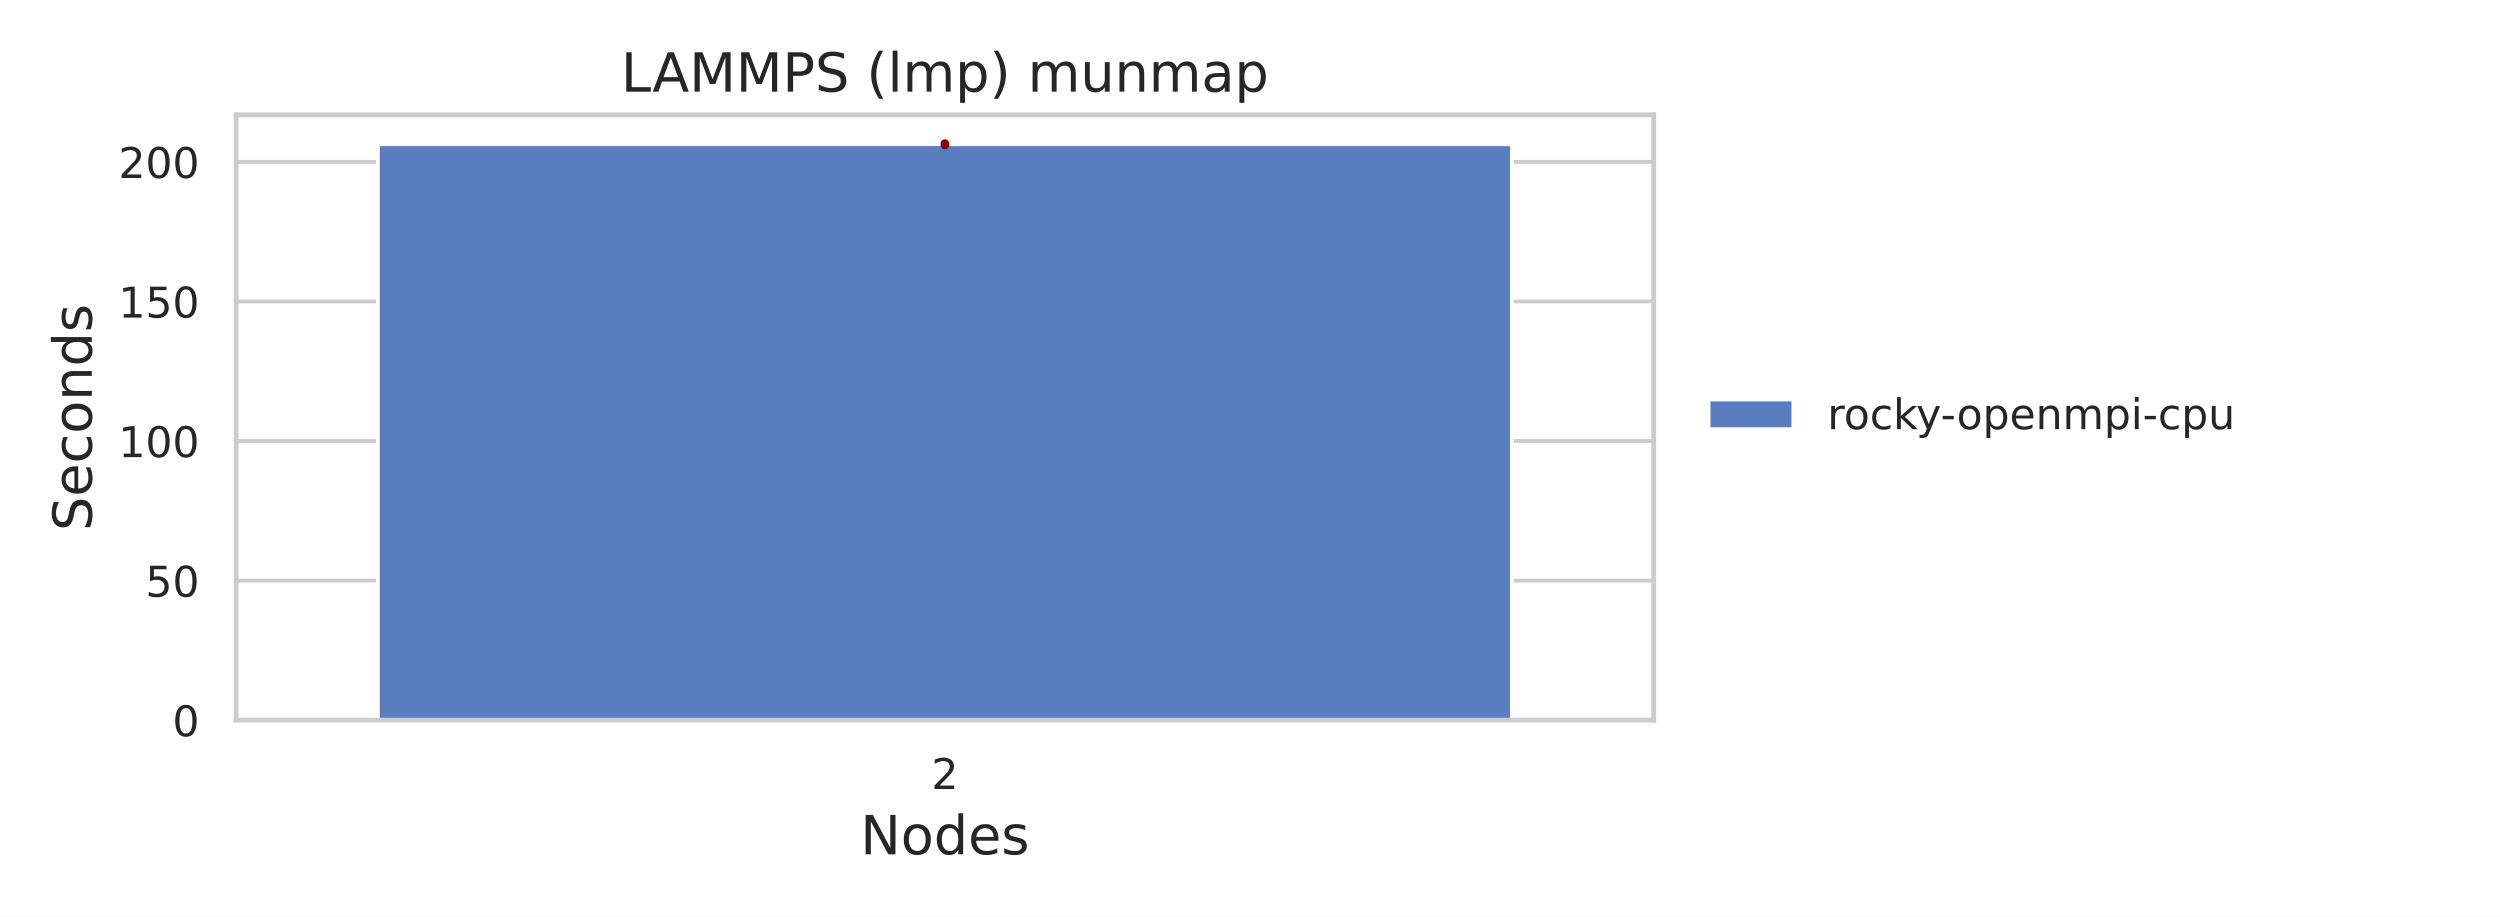
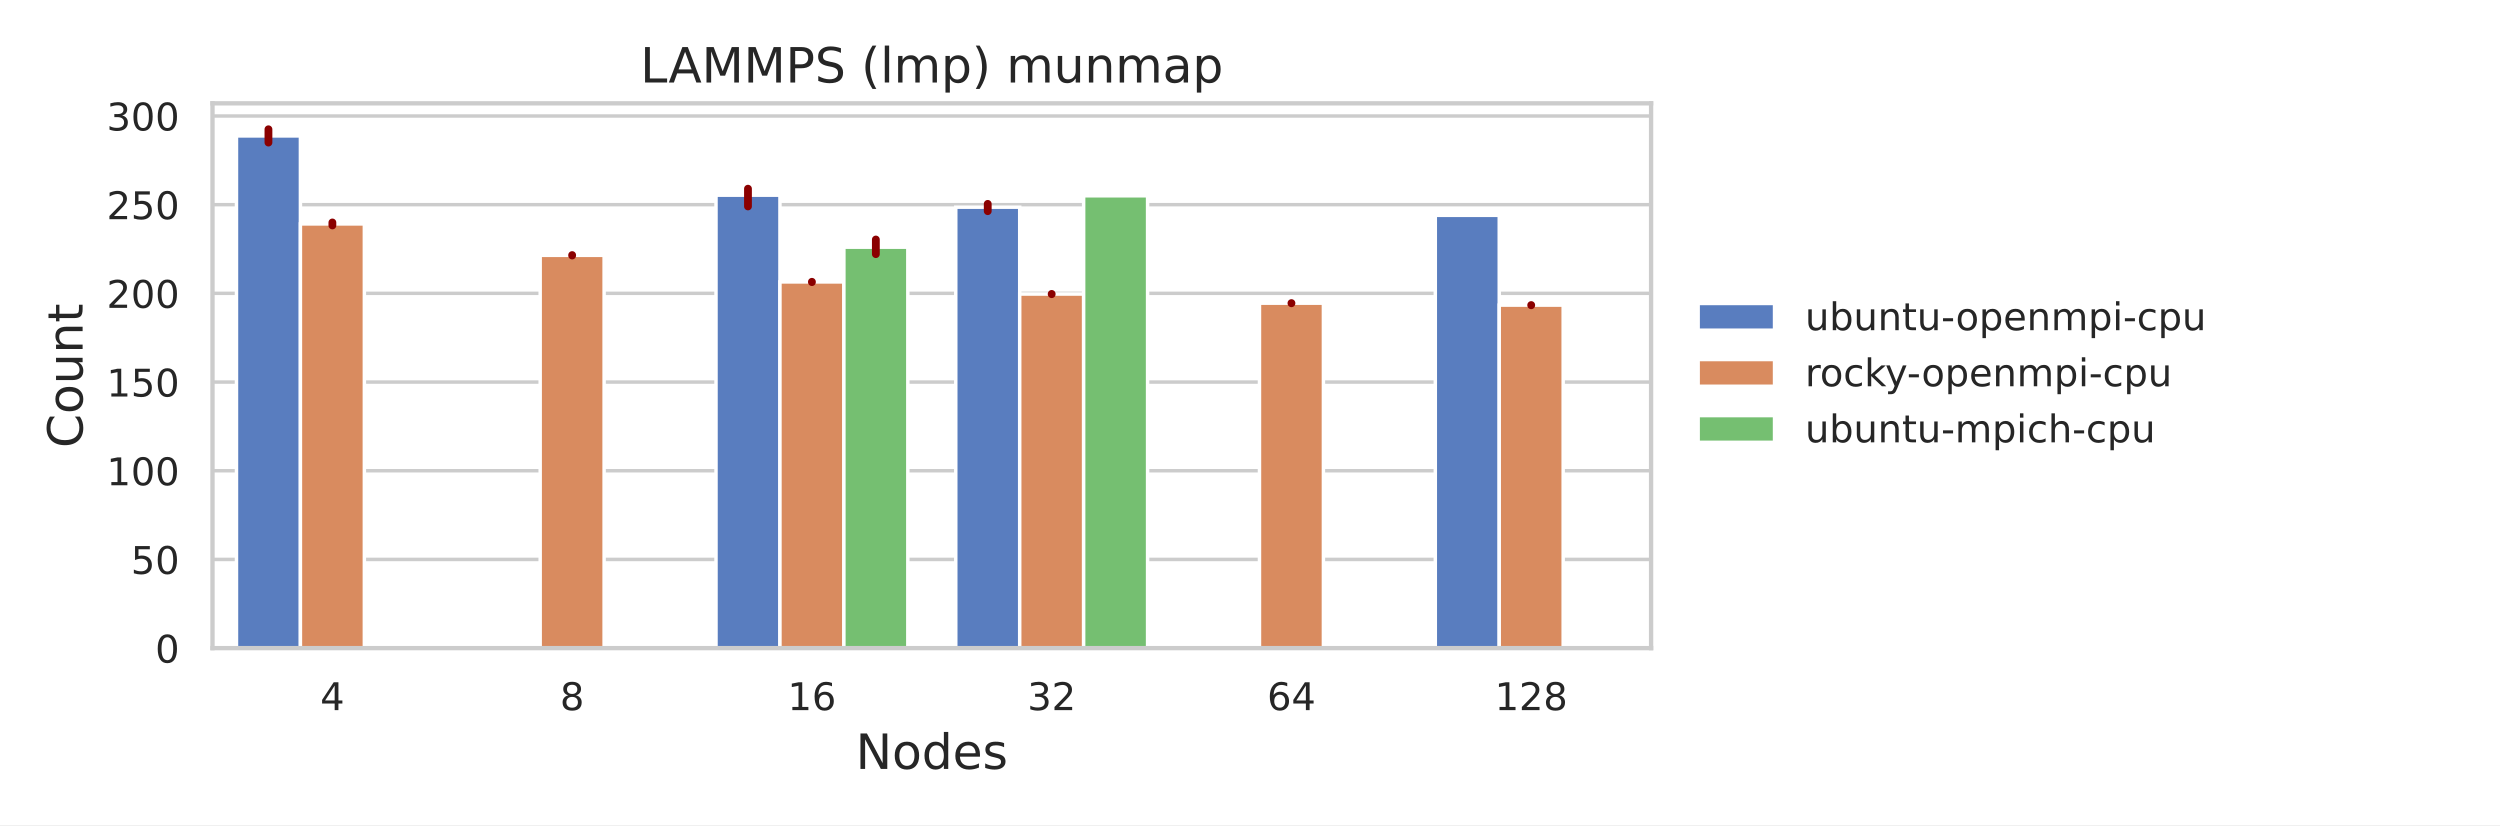
- <svg xmlns="http://www.w3.org/2000/svg" xmlns:xlink="http://www.w3.org/1999/xlink" width="648pt" height="237.6pt" viewBox="0 0 648 237.6" version="1.1">
+ <svg xmlns="http://www.w3.org/2000/svg" xmlns:xlink="http://www.w3.org/1999/xlink" width="720pt" height="237.6pt" viewBox="0 0 720 237.6" version="1.1">
  <defs>
    <style type="text/css">*{stroke-linejoin: round; stroke-linecap: butt}</style>
  </defs>
  <g id="figure_1">
    <g id="patch_1">
-       <path d="M 0 237.6  L 648 237.6  L 648 0  L 0 0  z " style="fill: #ffffff" />
+       <path d="M 0 237.6  L 720 237.6  L 720 0  L 0 0  z " style="fill: #ffffff" />
    </g>
    <g id="axes_1">
      <g id="patch_2">
-         <path d="M 61.2 186.66  L 428.641 186.66  L 428.641 29.76  L 61.2 29.76  z " style="fill: #ffffff" />
+         <path d="M 61.2 186.66  L 475.514 186.66  L 475.514 29.76  L 61.2 29.76  z " style="fill: #ffffff" />
      </g>
      <g id="matplotlib.axis_1">
        <g id="xtick_1">
          <g id="text_1">
-             <g style="fill: #262626" transform="translate(241.4212 204.5183) scale(0.11 -0.11)">
-               <defs>
+             <g style="fill: #262626" transform="translate(92.22679 204.5183) scale(0.11 -0.11)">
+               <defs>
+                 <path id="DejaVuSans-34" d="M 2419 4116  L 825 1625  L 2419 1625  L 2419 4116  z M 2253 4666  L 3047 4666  L 3047 1625  L 3713 1625  L 3713 1100  L 3047 1100  L 3047 0  L 2419 0  L 2419 1100  L 313 1100  L 313 1709  L 2253 4666  z " transform="scale(0.015625)" />
+               </defs>
+               <use xlink:href="#DejaVuSans-34" />
+             </g>
+           </g>
+         </g>
+         <g id="xtick_2">
+           <g id="text_2">
+             <g style="fill: #262626" transform="translate(161.2791 204.5183) scale(0.11 -0.11)">
+               <defs>
+                 <path id="DejaVuSans-38" d="M 2034 2216  Q 1584 2216 1326 1975  Q 1069 1734 1069 1313  Q 1069 891 1326 650  Q 1584 409 2034 409  Q 2484 409 2743 651  Q 3003 894 3003 1313  Q 3003 1734 2745 1975  Q 2488 2216 2034 2216  z M 1403 2484  Q 997 2584 770 2862  Q 544 3141 544 3541  Q 544 4100 942 4425  Q 1341 4750 2034 4750  Q 2731 4750 3128 4425  Q 3525 4100 3525 3541  Q 3525 3141 3298 2862  Q 3072 2584 2669 2484  Q 3125 2378 3379 2068  Q 3634 1759 3634 1313  Q 3634 634 3220 271  Q 2806 -91 2034 -91  Q 1263 -91 848 271  Q 434 634 434 1313  Q 434 1759 690 2068  Q 947 2378 1403 2484  z M 1172 3481  Q 1172 3119 1398 2916  Q 1625 2713 2034 2713  Q 2441 2713 2670 2916  Q 2900 3119 2900 3481  Q 2900 3844 2670 4047  Q 2441 4250 2034 4250  Q 1625 4250 1398 4047  Q 1172 3844 1172 3481  z " transform="scale(0.015625)" />
+               </defs>
+               <use xlink:href="#DejaVuSans-38" />
+             </g>
+           </g>
+         </g>
+         <g id="xtick_3">
+           <g id="text_3">
+             <g style="fill: #262626" transform="translate(226.8321 204.5183) scale(0.11 -0.11)">
+               <defs>
+                 <path id="DejaVuSans-31" d="M 794 531  L 1825 531  L 1825 4091  L 703 3866  L 703 4441  L 1819 4666  L 2450 4666  L 2450 531  L 3481 531  L 3481 0  L 794 0  L 794 531  z " transform="scale(0.015625)" />
+                 <path id="DejaVuSans-36" d="M 2113 2584  Q 1688 2584 1439 2293  Q 1191 2003 1191 1497  Q 1191 994 1439 701  Q 1688 409 2113 409  Q 2538 409 2786 701  Q 3034 994 3034 1497  Q 3034 2003 2786 2293  Q 2538 2584 2113 2584  z M 3366 4563  L 3366 3988  Q 3128 4100 2886 4159  Q 2644 4219 2406 4219  Q 1781 4219 1451 3797  Q 1122 3375 1075 2522  Q 1259 2794 1537 2939  Q 1816 3084 2150 3084  Q 2853 3084 3261 2657  Q 3669 2231 3669 1497  Q 3669 778 3244 343  Q 2819 -91 2113 -91  Q 1303 -91 875 529  Q 447 1150 447 2328  Q 447 3434 972 4092  Q 1497 4750 2381 4750  Q 2619 4750 2861 4703  Q 3103 4656 3366 4563  z " transform="scale(0.015625)" />
+               </defs>
+               <use xlink:href="#DejaVuSans-31" />
+               <use xlink:href="#DejaVuSans-36" x="63.623" />
+             </g>
+           </g>
+         </g>
+         <g id="xtick_4">
+           <g id="text_4">
+             <g style="fill: #262626" transform="translate(295.8844 204.5183) scale(0.11 -0.11)">
+               <defs>
+                 <path id="DejaVuSans-33" d="M 2597 2516  Q 3050 2419 3304 2112  Q 3559 1806 3559 1356  Q 3559 666 3084 287  Q 2609 -91 1734 -91  Q 1441 -91 1130 -33  Q 819 25 488 141  L 488 750  Q 750 597 1062 519  Q 1375 441 1716 441  Q 2309 441 2620 675  Q 2931 909 2931 1356  Q 2931 1769 2642 2001  Q 2353 2234 1838 2234  L 1294 2234  L 1294 2753  L 1863 2753  Q 2328 2753 2575 2939  Q 2822 3125 2822 3475  Q 2822 3834 2567 4026  Q 2313 4219 1838 4219  Q 1578 4219 1281 4162  Q 984 4106 628 3988  L 628 4550  Q 988 4650 1302 4700  Q 1616 4750 1894 4750  Q 2613 4750 3031 4423  Q 3450 4097 3450 3541  Q 3450 3153 3228 2886  Q 3006 2619 2597 2516  z " transform="scale(0.015625)" />
                <path id="DejaVuSans-32" d="M 1228 531  L 3431 531  L 3431 0  L 469 0  L 469 531  Q 828 903 1448 1529  Q 2069 2156 2228 2338  Q 2531 2678 2651 2914  Q 2772 3150 2772 3378  Q 2772 3750 2511 3984  Q 2250 4219 1831 4219  Q 1534 4219 1204 4116  Q 875 4013 500 3803  L 500 4441  Q 881 4594 1212 4672  Q 1544 4750 1819 4750  Q 2544 4750 2975 4387  Q 3406 4025 3406 3419  Q 3406 3131 3298 2873  Q 3191 2616 2906 2266  Q 2828 2175 2409 1742  Q 1991 1309 1228 531  z " transform="scale(0.015625)" />
              </defs>
-               <use xlink:href="#DejaVuSans-32" />
-             </g>
-           </g>
-         </g>
-         <g id="text_2">
-           <g style="fill: #262626" transform="translate(223.0029 221.4437) scale(0.14 -0.14)">
+               <use xlink:href="#DejaVuSans-33" />
+               <use xlink:href="#DejaVuSans-32" x="63.623" />
+             </g>
+           </g>
+         </g>
+         <g id="xtick_5">
+           <g id="text_5">
+             <g style="fill: #262626" transform="translate(364.9367 204.5183) scale(0.11 -0.11)">
+               <use xlink:href="#DejaVuSans-36" />
+               <use xlink:href="#DejaVuSans-34" x="63.623" />
+             </g>
+           </g>
+         </g>
+         <g id="xtick_6">
+           <g id="text_6">
+             <g style="fill: #262626" transform="translate(430.4897 204.5183) scale(0.11 -0.11)">
+               <use xlink:href="#DejaVuSans-31" />
+               <use xlink:href="#DejaVuSans-32" x="63.623" />
+               <use xlink:href="#DejaVuSans-38" x="127.246" />
+             </g>
+           </g>
+         </g>
+         <g id="text_7">
+           <g style="fill: #262626" transform="translate(246.4393 221.4437) scale(0.14 -0.14)">
            <defs>
              <path id="DejaVuSans-4e" d="M 628 4666  L 1478 4666  L 3547 763  L 3547 4666  L 4159 4666  L 4159 0  L 3309 0  L 1241 3903  L 1241 0  L 628 0  L 628 4666  z " transform="scale(0.015625)" />
              <path id="DejaVuSans-6f" d="M 1959 3097  Q 1497 3097 1228 2736  Q 959 2375 959 1747  Q 959 1119 1226 758  Q 1494 397 1959 397  Q 2419 397 2687 759  Q 2956 1122 2956 1747  Q 2956 2369 2687 2733  Q 2419 3097 1959 3097  z M 1959 3584  Q 2709 3584 3137 3096  Q 3566 2609 3566 1747  Q 3566 888 3137 398  Q 2709 -91 1959 -91  Q 1206 -91 779 398  Q 353 888 353 1747  Q 353 2609 779 3096  Q 1206 3584 1959 3584  z " transform="scale(0.015625)" />
              <path id="DejaVuSans-64" d="M 2906 2969  L 2906 4863  L 3481 4863  L 3481 0  L 2906 0  L 2906 525  Q 2725 213 2448 61  Q 2172 -91 1784 -91  Q 1150 -91 751 415  Q 353 922 353 1747  Q 353 2572 751 3078  Q 1150 3584 1784 3584  Q 2172 3584 2448 3432  Q 2725 3281 2906 2969  z M 947 1747  Q 947 1113 1208 752  Q 1469 391 1925 391  Q 2381 391 2643 752  Q 2906 1113 2906 1747  Q 2906 2381 2643 2742  Q 2381 3103 1925 3103  Q 1469 3103 1208 2742  Q 947 2381 947 1747  z " transform="scale(0.015625)" />
              <path id="DejaVuSans-65" d="M 3597 1894  L 3597 1613  L 953 1613  Q 991 1019 1311 708  Q 1631 397 2203 397  Q 2534 397 2845 478  Q 3156 559 3463 722  L 3463 178  Q 3153 47 2828 -22  Q 2503 -91 2169 -91  Q 1331 -91 842 396  Q 353 884 353 1716  Q 353 2575 817 3079  Q 1281 3584 2069 3584  Q 2775 3584 3186 3129  Q 3597 2675 3597 1894  z M 3022 2063  Q 3016 2534 2758 2815  Q 2500 3097 2075 3097  Q 1594 3097 1305 2825  Q 1016 2553 972 2059  L 3022 2063  z " transform="scale(0.015625)" />
              <path id="DejaVuSans-73" d="M 2834 3397  L 2834 2853  Q 2591 2978 2328 3040  Q 2066 3103 1784 3103  Q 1356 3103 1142 2972  Q 928 2841 928 2578  Q 928 2378 1081 2264  Q 1234 2150 1697 2047  L 1894 2003  Q 2506 1872 2764 1633  Q 3022 1394 3022 966  Q 3022 478 2636 193  Q 2250 -91 1575 -91  Q 1294 -91 989 -36  Q 684 19 347 128  L 347 722  Q 666 556 975 473  Q 1284 391 1588 391  Q 1994 391 2212 530  Q 2431 669 2431 922  Q 2431 1156 2273 1281  Q 2116 1406 1581 1522  L 1381 1569  Q 847 1681 609 1914  Q 372 2147 372 2553  Q 372 3047 722 3315  Q 1072 3584 1716 3584  Q 2034 3584 2315 3537  Q 2597 3491 2834 3397  z " transform="scale(0.015625)" />
            </defs>
            <use xlink:href="#DejaVuSans-4e" />
            <use xlink:href="#DejaVuSans-6f" x="74.805" />
            <use xlink:href="#DejaVuSans-64" x="135.986" />
            <use xlink:href="#DejaVuSans-65" x="199.463" />
            <use xlink:href="#DejaVuSans-73" x="260.986" />
          </g>
        </g>
      </g>
      <g id="matplotlib.axis_2">
        <g id="ytick_1">
          <g id="line2d_1">
-             <path d="M 61.2 186.66  L 428.641 186.66  " clip-path="url(#pcf563bccc5)" style="fill: none; stroke: #cccccc; stroke-linecap: round" />
-           </g>
-           <g id="text_3">
+             <path d="M 61.2 186.66  L 475.514 186.66  " clip-path="url(#p89bc2b9844)" style="fill: none; stroke: #cccccc; stroke-linecap: round" />
+           </g>
+           <g id="text_8">
            <g style="fill: #262626" transform="translate(44.70125 190.8391) scale(0.11 -0.11)">
              <defs>
                <path id="DejaVuSans-30" d="M 2034 4250  Q 1547 4250 1301 3770  Q 1056 3291 1056 2328  Q 1056 1369 1301 889  Q 1547 409 2034 409  Q 2525 409 2770 889  Q 3016 1369 3016 2328  Q 3016 3291 2770 3770  Q 2525 4250 2034 4250  z M 2034 4750  Q 2819 4750 3233 4129  Q 3647 3509 3647 2328  Q 3647 1150 3233 529  Q 2819 -91 2034 -91  Q 1250 -91 836 529  Q 422 1150 422 2328  Q 422 3509 836 4129  Q 1250 4750 2034 4750  z " transform="scale(0.015625)" />
              </defs>
              <use xlink:href="#DejaVuSans-30" />
            </g>
          </g>
        </g>
        <g id="ytick_2">
          <g id="line2d_2">
-             <path d="M 61.2 150.485  L 428.641 150.485  " clip-path="url(#pcf563bccc5)" style="fill: none; stroke: #cccccc; stroke-linecap: round" />
-           </g>
-           <g id="text_4">
-             <g style="fill: #262626" transform="translate(37.7025 154.6646) scale(0.11 -0.11)">
+             <path d="M 61.2 161.117  L 475.514 161.117  " clip-path="url(#p89bc2b9844)" style="fill: none; stroke: #cccccc; stroke-linecap: round" />
+           </g>
+           <g id="text_9">
+             <g style="fill: #262626" transform="translate(37.7025 165.2958) scale(0.11 -0.11)">
              <defs>
                <path id="DejaVuSans-35" d="M 691 4666  L 3169 4666  L 3169 4134  L 1269 4134  L 1269 2991  Q 1406 3038 1543 3061  Q 1681 3084 1819 3084  Q 2600 3084 3056 2656  Q 3513 2228 3513 1497  Q 3513 744 3044 326  Q 2575 -91 1722 -91  Q 1428 -91 1123 -41  Q 819 9 494 109  L 494 744  Q 775 591 1075 516  Q 1375 441 1709 441  Q 2250 441 2565 725  Q 2881 1009 2881 1497  Q 2881 1984 2565 2268  Q 2250 2553 1709 2553  Q 1456 2553 1204 2497  Q 953 2441 691 2322  L 691 4666  z " transform="scale(0.015625)" />
              </defs>
              <use xlink:href="#DejaVuSans-35" />
              <use xlink:href="#DejaVuSans-30" x="63.623" />
            </g>
          </g>
        </g>
        <g id="ytick_3">
          <g id="line2d_3">
-             <path d="M 61.2 114.311  L 428.641 114.311  " clip-path="url(#pcf563bccc5)" style="fill: none; stroke: #cccccc; stroke-linecap: round" />
-           </g>
-           <g id="text_5">
-             <g style="fill: #262626" transform="translate(30.70375 118.4901) scale(0.11 -0.11)">
-               <defs>
-                 <path id="DejaVuSans-31" d="M 794 531  L 1825 531  L 1825 4091  L 703 3866  L 703 4441  L 1819 4666  L 2450 4666  L 2450 531  L 3481 531  L 3481 0  L 794 0  L 794 531  z " transform="scale(0.015625)" />
-               </defs>
+             <path d="M 61.2 135.573  L 475.514 135.573  " clip-path="url(#p89bc2b9844)" style="fill: none; stroke: #cccccc; stroke-linecap: round" />
+           </g>
+           <g id="text_10">
+             <g style="fill: #262626" transform="translate(30.70375 139.7525) scale(0.11 -0.11)">
              <use xlink:href="#DejaVuSans-31" />
              <use xlink:href="#DejaVuSans-30" x="63.623" />
              <use xlink:href="#DejaVuSans-30" x="127.246" />
            </g>
          </g>
        </g>
        <g id="ytick_4">
          <g id="line2d_4">
-             <path d="M 61.2 78.136  L 428.641 78.136  " clip-path="url(#pcf563bccc5)" style="fill: none; stroke: #cccccc; stroke-linecap: round" />
-           </g>
-           <g id="text_6">
-             <g style="fill: #262626" transform="translate(30.70375 82.3156) scale(0.11 -0.11)">
+             <path d="M 61.2 110.03  L 475.514 110.03  " clip-path="url(#p89bc2b9844)" style="fill: none; stroke: #cccccc; stroke-linecap: round" />
+           </g>
+           <g id="text_11">
+             <g style="fill: #262626" transform="translate(30.70375 114.2091) scale(0.11 -0.11)">
              <use xlink:href="#DejaVuSans-31" />
              <use xlink:href="#DejaVuSans-35" x="63.623" />
              <use xlink:href="#DejaVuSans-30" x="127.246" />
            </g>
          </g>
        </g>
        <g id="ytick_5">
          <g id="line2d_5">
-             <path d="M 61.2 41.962  L 428.641 41.962  " clip-path="url(#pcf563bccc5)" style="fill: none; stroke: #cccccc; stroke-linecap: round" />
-           </g>
-           <g id="text_7">
-             <g style="fill: #262626" transform="translate(30.70375 46.14108) scale(0.11 -0.11)">
+             <path d="M 61.2 84.487  L 475.514 84.487  " clip-path="url(#p89bc2b9844)" style="fill: none; stroke: #cccccc; stroke-linecap: round" />
+           </g>
+           <g id="text_12">
+             <g style="fill: #262626" transform="translate(30.70375 88.66576) scale(0.11 -0.11)">
              <use xlink:href="#DejaVuSans-32" />
              <use xlink:href="#DejaVuSans-30" x="63.623" />
              <use xlink:href="#DejaVuSans-30" x="127.246" />
            </g>
          </g>
        </g>
-         <g id="text_8">
-           <g style="fill: #262626" transform="translate(23.79219 137.6198) rotate(-90) scale(0.14 -0.14)">
+         <g id="ytick_6">
+           <g id="line2d_6">
+             <path d="M 61.2 58.943  L 475.514 58.943  " clip-path="url(#p89bc2b9844)" style="fill: none; stroke: #cccccc; stroke-linecap: round" />
+           </g>
+           <g id="text_13">
+             <g style="fill: #262626" transform="translate(30.70375 63.12241) scale(0.11 -0.11)">
+               <use xlink:href="#DejaVuSans-32" />
+               <use xlink:href="#DejaVuSans-35" x="63.623" />
+               <use xlink:href="#DejaVuSans-30" x="127.246" />
+             </g>
+           </g>
+         </g>
+         <g id="ytick_7">
+           <g id="line2d_7">
+             <path d="M 61.2 33.4  L 475.514 33.4  " clip-path="url(#p89bc2b9844)" style="fill: none; stroke: #cccccc; stroke-linecap: round" />
+           </g>
+           <g id="text_14">
+             <g style="fill: #262626" transform="translate(30.70375 37.57907) scale(0.11 -0.11)">
+               <use xlink:href="#DejaVuSans-33" />
+               <use xlink:href="#DejaVuSans-30" x="63.623" />
+               <use xlink:href="#DejaVuSans-30" x="127.246" />
+             </g>
+           </g>
+         </g>
+         <g id="text_15">
+           <g style="fill: #262626" transform="translate(23.79219 128.9978) rotate(-90) scale(0.14 -0.14)">
            <defs>
-               <path id="DejaVuSans-53" d="M 3425 4513  L 3425 3897  Q 3066 4069 2747 4153  Q 2428 4238 2131 4238  Q 1616 4238 1336 4038  Q 1056 3838 1056 3469  Q 1056 3159 1242 3001  Q 1428 2844 1947 2747  L 2328 2669  Q 3034 2534 3370 2195  Q 3706 1856 3706 1288  Q 3706 609 3251 259  Q 2797 -91 1919 -91  Q 1588 -91 1214 -16  Q 841 59 441 206  L 441 856  Q 825 641 1194 531  Q 1563 422 1919 422  Q 2459 422 2753 634  Q 3047 847 3047 1241  Q 3047 1584 2836 1778  Q 2625 1972 2144 2069  L 1759 2144  Q 1053 2284 737 2584  Q 422 2884 422 3419  Q 422 4038 858 4394  Q 1294 4750 2059 4750  Q 2388 4750 2728 4690  Q 3069 4631 3425 4513  z " transform="scale(0.015625)" />
-               <path id="DejaVuSans-63" d="M 3122 3366  L 3122 2828  Q 2878 2963 2633 3030  Q 2388 3097 2138 3097  Q 1578 3097 1268 2742  Q 959 2388 959 1747  Q 959 1106 1268 751  Q 1578 397 2138 397  Q 2388 397 2633 464  Q 2878 531 3122 666  L 3122 134  Q 2881 22 2623 -34  Q 2366 -91 2075 -91  Q 1284 -91 818 406  Q 353 903 353 1747  Q 353 2603 823 3093  Q 1294 3584 2113 3584  Q 2378 3584 2631 3529  Q 2884 3475 3122 3366  z " transform="scale(0.015625)" />
+               <path id="DejaVuSans-43" d="M 4122 4306  L 4122 3641  Q 3803 3938 3442 4084  Q 3081 4231 2675 4231  Q 1875 4231 1450 3742  Q 1025 3253 1025 2328  Q 1025 1406 1450 917  Q 1875 428 2675 428  Q 3081 428 3442 575  Q 3803 722 4122 1019  L 4122 359  Q 3791 134 3420 21  Q 3050 -91 2638 -91  Q 1578 -91 968 557  Q 359 1206 359 2328  Q 359 3453 968 4101  Q 1578 4750 2638 4750  Q 3056 4750 3426 4639  Q 3797 4528 4122 4306  z " transform="scale(0.015625)" />
+               <path id="DejaVuSans-75" d="M 544 1381  L 544 3500  L 1119 3500  L 1119 1403  Q 1119 906 1312 657  Q 1506 409 1894 409  Q 2359 409 2629 706  Q 2900 1003 2900 1516  L 2900 3500  L 3475 3500  L 3475 0  L 2900 0  L 2900 538  Q 2691 219 2414 64  Q 2138 -91 1772 -91  Q 1169 -91 856 284  Q 544 659 544 1381  z M 1991 3584  L 1991 3584  z " transform="scale(0.015625)" />
              <path id="DejaVuSans-6e" d="M 3513 2113  L 3513 0  L 2938 0  L 2938 2094  Q 2938 2591 2744 2837  Q 2550 3084 2163 3084  Q 1697 3084 1428 2787  Q 1159 2491 1159 1978  L 1159 0  L 581 0  L 581 3500  L 1159 3500  L 1159 2956  Q 1366 3272 1645 3428  Q 1925 3584 2291 3584  Q 2894 3584 3203 3211  Q 3513 2838 3513 2113  z " transform="scale(0.015625)" />
+               <path id="DejaVuSans-74" d="M 1172 4494  L 1172 3500  L 2356 3500  L 2356 3053  L 1172 3053  L 1172 1153  Q 1172 725 1289 603  Q 1406 481 1766 481  L 2356 481  L 2356 0  L 1766 0  Q 1100 0 847 248  Q 594 497 594 1153  L 594 3053  L 172 3053  L 172 3500  L 594 3500  L 594 4494  L 1172 4494  z " transform="scale(0.015625)" />
            </defs>
-             <use xlink:href="#DejaVuSans-53" />
-             <use xlink:href="#DejaVuSans-65" x="63.477" />
-             <use xlink:href="#DejaVuSans-63" x="125" />
-             <use xlink:href="#DejaVuSans-6f" x="179.98" />
-             <use xlink:href="#DejaVuSans-6e" x="241.162" />
-             <use xlink:href="#DejaVuSans-64" x="304.541" />
-             <use xlink:href="#DejaVuSans-73" x="368.018" />
+             <use xlink:href="#DejaVuSans-43" />
+             <use xlink:href="#DejaVuSans-6f" x="69.824" />
+             <use xlink:href="#DejaVuSans-75" x="131.006" />
+             <use xlink:href="#DejaVuSans-6e" x="194.385" />
+             <use xlink:href="#DejaVuSans-74" x="257.764" />
          </g>
        </g>
      </g>
      <g id="patch_3">
-         <path d="M 97.944 186.66  L 391.897 186.66  L 391.897 37.38  L 97.944 37.38  z " clip-path="url(#pcf563bccc5)" style="fill: #597dbf; stroke: #ffffff; stroke-linejoin: miter" />
+         <path d="M 68.105 186.66  L 86.519 186.66  L 86.519 39.147  L 68.105 39.147  z " clip-path="url(#p89bc2b9844)" style="fill: #597dbf; stroke: #ffffff; stroke-linejoin: miter" />
      </g>
      <g id="patch_4">
-         <path d="M 244.921 186.66  L 244.921 186.66  L 244.921 186.66  L 244.921 186.66  z " clip-path="url(#pcf563bccc5)" style="fill: #597dbf; stroke: #ffffff; stroke-linejoin: miter" />
-       </g>
-       <g id="line2d_6">
-         <path d="M 244.921 37.547  L 244.921 37.231  " clip-path="url(#pcf563bccc5)" style="fill: none; stroke: #8b0000; stroke-width: 2.25; stroke-linecap: round" />
+         <path d="M 206.21 186.66  L 224.624 186.66  L 224.624 56.219  L 206.21 56.219  z " clip-path="url(#p89bc2b9844)" style="fill: #597dbf; stroke: #ffffff; stroke-linejoin: miter" />
      </g>
      <g id="patch_5">
+         <path d="M 275.262 186.66  L 293.676 186.66  L 293.676 59.681  L 275.262 59.681  z " clip-path="url(#p89bc2b9844)" style="fill: #597dbf; stroke: #ffffff; stroke-linejoin: miter" />
+       </g>
+       <g id="patch_6">
+         <path d="M 413.367 186.66  L 431.781 186.66  L 431.781 62.008  L 413.367 62.008  z " clip-path="url(#p89bc2b9844)" style="fill: #597dbf; stroke: #ffffff; stroke-linejoin: miter" />
+       </g>
+       <g id="patch_7">
+         <path d="M 86.519 186.66  L 104.933 186.66  L 104.933 64.485  L 86.519 64.485  z " clip-path="url(#p89bc2b9844)" style="fill: #d98b5f; stroke: #ffffff; stroke-linejoin: miter" />
+       </g>
+       <g id="patch_8">
+         <path d="M 155.572 186.66  L 173.985 186.66  L 173.985 73.529  L 155.572 73.529  z " clip-path="url(#p89bc2b9844)" style="fill: #d98b5f; stroke: #ffffff; stroke-linejoin: miter" />
+       </g>
+       <g id="patch_9">
+         <path d="M 224.624 186.66  L 243.038 186.66  L 243.038 81.202  L 224.624 81.202  z " clip-path="url(#p89bc2b9844)" style="fill: #d98b5f; stroke: #ffffff; stroke-linejoin: miter" />
+       </g>
+       <g id="patch_10">
+         <path d="M 293.676 186.66  L 312.09 186.66  L 312.09 84.687  L 293.676 84.687  z " clip-path="url(#p89bc2b9844)" style="fill: #d98b5f; stroke: #ffffff; stroke-linejoin: miter" />
+       </g>
+       <g id="patch_11">
+         <path d="M 362.728 186.66  L 381.142 186.66  L 381.142 87.314  L 362.728 87.314  z " clip-path="url(#p89bc2b9844)" style="fill: #d98b5f; stroke: #ffffff; stroke-linejoin: miter" />
+       </g>
+       <g id="patch_12">
+         <path d="M 431.781 186.66  L 450.195 186.66  L 450.195 87.887  L 431.781 87.887  z " clip-path="url(#p89bc2b9844)" style="fill: #d98b5f; stroke: #ffffff; stroke-linejoin: miter" />
+       </g>
+       <g id="patch_13">
+         <path d="M 243.038 186.66  L 261.452 186.66  L 261.452 71.186  L 243.038 71.186  z " clip-path="url(#p89bc2b9844)" style="fill: #75bf71; stroke: #ffffff; stroke-linejoin: miter" />
+       </g>
+       <g id="patch_14">
+         <path d="M 312.09 186.66  L 330.504 186.66  L 330.504 56.389  L 312.09 56.389  z " clip-path="url(#p89bc2b9844)" style="fill: #75bf71; stroke: #ffffff; stroke-linejoin: miter" />
+       </g>
+       <g id="patch_15">
+         <path d="M 95.726 186.66  L 95.726 186.66  L 95.726 186.66  L 95.726 186.66  z " clip-path="url(#p89bc2b9844)" style="fill: #597dbf; stroke: #ffffff; stroke-linejoin: miter" />
+       </g>
+       <g id="patch_16">
+         <path d="M 95.726 186.66  L 95.726 186.66  L 95.726 186.66  L 95.726 186.66  z " clip-path="url(#p89bc2b9844)" style="fill: #d98b5f; stroke: #ffffff; stroke-linejoin: miter" />
+       </g>
+       <g id="patch_17">
+         <path d="M 95.726 186.66  L 95.726 186.66  L 95.726 186.66  L 95.726 186.66  z " clip-path="url(#p89bc2b9844)" style="fill: #75bf71; stroke: #ffffff; stroke-linejoin: miter" />
+       </g>
+       <g id="line2d_8">
+         <path d="M 77.312 41.063  L 77.312 37.231  " clip-path="url(#p89bc2b9844)" style="fill: none; stroke: #8b0000; stroke-width: 2.25; stroke-linecap: round" />
+       </g>
+       <g id="line2d_9">
+         <path d="M 215.417 59.454  L 215.417 54.345  " clip-path="url(#p89bc2b9844)" style="fill: none; stroke: #8b0000; stroke-width: 2.25; stroke-linecap: round" />
+       </g>
+       <g id="line2d_10">
+         <path d="M 284.469 60.816  L 284.469 58.716  " clip-path="url(#p89bc2b9844)" style="fill: none; stroke: #8b0000; stroke-width: 2.25; stroke-linecap: round" />
+       </g>
+       <g id="line2d_11">
+         <path clip-path="url(#p89bc2b9844)" style="fill: none; stroke: #8b0000; stroke-width: 2.25; stroke-linecap: round" />
+       </g>
+       <g id="line2d_12">
+         <path d="M 95.726 64.927  L 95.726 64.069  " clip-path="url(#p89bc2b9844)" style="fill: none; stroke: #8b0000; stroke-width: 2.25; stroke-linecap: round" />
+       </g>
+       <g id="line2d_13">
+         <path d="M 164.778 73.588  L 164.778 73.46  " clip-path="url(#p89bc2b9844)" style="fill: none; stroke: #8b0000; stroke-width: 2.25; stroke-linecap: round" />
+       </g>
+       <g id="line2d_14">
+         <path d="M 233.831 81.25  L 233.831 81.159  " clip-path="url(#p89bc2b9844)" style="fill: none; stroke: #8b0000; stroke-width: 2.25; stroke-linecap: round" />
+       </g>
+       <g id="line2d_15">
+         <path d="M 302.883 84.725  L 302.883 84.646  " clip-path="url(#p89bc2b9844)" style="fill: none; stroke: #8b0000; stroke-width: 2.25; stroke-linecap: round" />
+       </g>
+       <g id="line2d_16">
+         <path d="M 371.935 87.34  L 371.935 87.29  " clip-path="url(#p89bc2b9844)" style="fill: none; stroke: #8b0000; stroke-width: 2.25; stroke-linecap: round" />
+       </g>
+       <g id="line2d_17">
+         <path d="M 440.988 87.917  L 440.988 87.856  " clip-path="url(#p89bc2b9844)" style="fill: none; stroke: #8b0000; stroke-width: 2.25; stroke-linecap: round" />
+       </g>
+       <g id="line2d_18">
+         <path d="M 252.245 73.193  L 252.245 68.978  " clip-path="url(#p89bc2b9844)" style="fill: none; stroke: #8b0000; stroke-width: 2.25; stroke-linecap: round" />
+       </g>
+       <g id="line2d_19">
+         <path clip-path="url(#p89bc2b9844)" style="fill: none; stroke: #8b0000; stroke-width: 2.25; stroke-linecap: round" />
+       </g>
+       <g id="patch_18">
        <path d="M 61.2 186.66  L 61.2 29.76  " style="fill: none; stroke: #cccccc; stroke-width: 1.25; stroke-linejoin: miter; stroke-linecap: square" />
      </g>
-       <g id="patch_6">
-         <path d="M 428.641 186.66  L 428.641 29.76  " style="fill: none; stroke: #cccccc; stroke-width: 1.25; stroke-linejoin: miter; stroke-linecap: square" />
-       </g>
-       <g id="patch_7">
-         <path d="M 61.2 186.66  L 428.641 186.66  " style="fill: none; stroke: #cccccc; stroke-width: 1.25; stroke-linejoin: miter; stroke-linecap: square" />
-       </g>
-       <g id="patch_8">
-         <path d="M 61.2 29.76  L 428.641 29.76  " style="fill: none; stroke: #cccccc; stroke-width: 1.25; stroke-linejoin: miter; stroke-linecap: square" />
-       </g>
-       <g id="text_9">
-         <g style="fill: #262626" transform="translate(160.9687 23.76) scale(0.14 -0.14)">
+       <g id="patch_19">
+         <path d="M 475.514 186.66  L 475.514 29.76  " style="fill: none; stroke: #cccccc; stroke-width: 1.25; stroke-linejoin: miter; stroke-linecap: square" />
+       </g>
+       <g id="patch_20">
+         <path d="M 61.2 186.66  L 475.514 186.66  " style="fill: none; stroke: #cccccc; stroke-width: 1.25; stroke-linejoin: miter; stroke-linecap: square" />
+       </g>
+       <g id="patch_21">
+         <path d="M 61.2 29.76  L 475.514 29.76  " style="fill: none; stroke: #cccccc; stroke-width: 1.25; stroke-linejoin: miter; stroke-linecap: square" />
+       </g>
+       <g id="text_16">
+         <g style="fill: #262626" transform="translate(184.4051 23.76) scale(0.14 -0.14)">
          <defs>
            <path id="DejaVuSans-4c" d="M 628 4666  L 1259 4666  L 1259 531  L 3531 531  L 3531 0  L 628 0  L 628 4666  z " transform="scale(0.015625)" />
            <path id="DejaVuSans-41" d="M 2188 4044  L 1331 1722  L 3047 1722  L 2188 4044  z M 1831 4666  L 2547 4666  L 4325 0  L 3669 0  L 3244 1197  L 1141 1197  L 716 0  L 50 0  L 1831 4666  z " transform="scale(0.015625)" />
            <path id="DejaVuSans-4d" d="M 628 4666  L 1569 4666  L 2759 1491  L 3956 4666  L 4897 4666  L 4897 0  L 4281 0  L 4281 4097  L 3078 897  L 2444 897  L 1241 4097  L 1241 0  L 628 0  L 628 4666  z " transform="scale(0.015625)" />
            <path id="DejaVuSans-50" d="M 1259 4147  L 1259 2394  L 2053 2394  Q 2494 2394 2734 2622  Q 2975 2850 2975 3272  Q 2975 3691 2734 3919  Q 2494 4147 2053 4147  L 1259 4147  z M 628 4666  L 2053 4666  Q 2838 4666 3239 4311  Q 3641 3956 3641 3272  Q 3641 2581 3239 2228  Q 2838 1875 2053 1875  L 1259 1875  L 1259 0  L 628 0  L 628 4666  z " transform="scale(0.015625)" />
+             <path id="DejaVuSans-53" d="M 3425 4513  L 3425 3897  Q 3066 4069 2747 4153  Q 2428 4238 2131 4238  Q 1616 4238 1336 4038  Q 1056 3838 1056 3469  Q 1056 3159 1242 3001  Q 1428 2844 1947 2747  L 2328 2669  Q 3034 2534 3370 2195  Q 3706 1856 3706 1288  Q 3706 609 3251 259  Q 2797 -91 1919 -91  Q 1588 -91 1214 -16  Q 841 59 441 206  L 441 856  Q 825 641 1194 531  Q 1563 422 1919 422  Q 2459 422 2753 634  Q 3047 847 3047 1241  Q 3047 1584 2836 1778  Q 2625 1972 2144 2069  L 1759 2144  Q 1053 2284 737 2584  Q 422 2884 422 3419  Q 422 4038 858 4394  Q 1294 4750 2059 4750  Q 2388 4750 2728 4690  Q 3069 4631 3425 4513  z " transform="scale(0.015625)" />
            <path id="DejaVuSans-20" transform="scale(0.015625)" />
            <path id="DejaVuSans-28" d="M 1984 4856  Q 1566 4138 1362 3434  Q 1159 2731 1159 2009  Q 1159 1288 1364 580  Q 1569 -128 1984 -844  L 1484 -844  Q 1016 -109 783 600  Q 550 1309 550 2009  Q 550 2706 781 3412  Q 1013 4119 1484 4856  L 1984 4856  z " transform="scale(0.015625)" />
            <path id="DejaVuSans-6c" d="M 603 4863  L 1178 4863  L 1178 0  L 603 0  L 603 4863  z " transform="scale(0.015625)" />
            <path id="DejaVuSans-6d" d="M 3328 2828  Q 3544 3216 3844 3400  Q 4144 3584 4550 3584  Q 5097 3584 5394 3201  Q 5691 2819 5691 2113  L 5691 0  L 5113 0  L 5113 2094  Q 5113 2597 4934 2840  Q 4756 3084 4391 3084  Q 3944 3084 3684 2787  Q 3425 2491 3425 1978  L 3425 0  L 2847 0  L 2847 2094  Q 2847 2600 2669 2842  Q 2491 3084 2119 3084  Q 1678 3084 1418 2786  Q 1159 2488 1159 1978  L 1159 0  L 581 0  L 581 3500  L 1159 3500  L 1159 2956  Q 1356 3278 1631 3431  Q 1906 3584 2284 3584  Q 2666 3584 2933 3390  Q 3200 3197 3328 2828  z " transform="scale(0.015625)" />
            <path id="DejaVuSans-70" d="M 1159 525  L 1159 -1331  L 581 -1331  L 581 3500  L 1159 3500  L 1159 2969  Q 1341 3281 1617 3432  Q 1894 3584 2278 3584  Q 2916 3584 3314 3078  Q 3713 2572 3713 1747  Q 3713 922 3314 415  Q 2916 -91 2278 -91  Q 1894 -91 1617 61  Q 1341 213 1159 525  z M 3116 1747  Q 3116 2381 2855 2742  Q 2594 3103 2138 3103  Q 1681 3103 1420 2742  Q 1159 2381 1159 1747  Q 1159 1113 1420 752  Q 1681 391 2138 391  Q 2594 391 2855 752  Q 3116 1113 3116 1747  z " transform="scale(0.015625)" />
            <path id="DejaVuSans-29" d="M 513 4856  L 1013 4856  Q 1481 4119 1714 3412  Q 1947 2706 1947 2009  Q 1947 1309 1714 600  Q 1481 -109 1013 -844  L 513 -844  Q 928 -128 1133 580  Q 1338 1288 1338 2009  Q 1338 2731 1133 3434  Q 928 4138 513 4856  z " transform="scale(0.015625)" />
-             <path id="DejaVuSans-75" d="M 544 1381  L 544 3500  L 1119 3500  L 1119 1403  Q 1119 906 1312 657  Q 1506 409 1894 409  Q 2359 409 2629 706  Q 2900 1003 2900 1516  L 2900 3500  L 3475 3500  L 3475 0  L 2900 0  L 2900 538  Q 2691 219 2414 64  Q 2138 -91 1772 -91  Q 1169 -91 856 284  Q 544 659 544 1381  z M 1991 3584  L 1991 3584  z " transform="scale(0.015625)" />
            <path id="DejaVuSans-61" d="M 2194 1759  Q 1497 1759 1228 1600  Q 959 1441 959 1056  Q 959 750 1161 570  Q 1363 391 1709 391  Q 2188 391 2477 730  Q 2766 1069 2766 1631  L 2766 1759  L 2194 1759  z M 3341 1997  L 3341 0  L 2766 0  L 2766 531  Q 2569 213 2275 61  Q 1981 -91 1556 -91  Q 1019 -91 701 211  Q 384 513 384 1019  Q 384 1609 779 1909  Q 1175 2209 1959 2209  L 2766 2209  L 2766 2266  Q 2766 2663 2505 2880  Q 2244 3097 1772 3097  Q 1472 3097 1187 3025  Q 903 2953 641 2809  L 641 3341  Q 956 3463 1253 3523  Q 1550 3584 1831 3584  Q 2591 3584 2966 3190  Q 3341 2797 3341 1997  z " transform="scale(0.015625)" />
          </defs>
          <use xlink:href="#DejaVuSans-4c" />
          <use xlink:href="#DejaVuSans-41" x="57.963" />
          <use xlink:href="#DejaVuSans-4d" x="126.371" />
          <use xlink:href="#DejaVuSans-4d" x="212.65" />
          <use xlink:href="#DejaVuSans-50" x="298.93" />
          <use xlink:href="#DejaVuSans-53" x="359.232" />
          <use xlink:href="#DejaVuSans-20" x="422.709" />
          <use xlink:href="#DejaVuSans-28" x="454.496" />
          <use xlink:href="#DejaVuSans-6c" x="493.51" />
          <use xlink:href="#DejaVuSans-6d" x="521.293" />
          <use xlink:href="#DejaVuSans-70" x="618.705" />
          <use xlink:href="#DejaVuSans-29" x="682.182" />
          <use xlink:href="#DejaVuSans-20" x="721.195" />
          <use xlink:href="#DejaVuSans-6d" x="752.982" />
          <use xlink:href="#DejaVuSans-75" x="850.395" />
          <use xlink:href="#DejaVuSans-6e" x="913.773" />
          <use xlink:href="#DejaVuSans-6d" x="977.152" />
          <use xlink:href="#DejaVuSans-61" x="1074.564" />
          <use xlink:href="#DejaVuSans-70" x="1135.844" />
        </g>
      </g>
    </g>
    <g id="axes_2">
      <g id="legend_1">
-         <g id="patch_9">
-           <path d="M 442.847 111.245  L 464.847 111.245  L 464.847 103.545  L 442.847 103.545  z " style="fill: #597dbf; stroke: #ffffff; stroke-linejoin: miter" />
-         </g>
-         <g id="text_10">
-           <g style="fill: #262626" transform="translate(473.6473 111.2453) scale(0.11 -0.11)">
+         <g id="patch_22">
+           <path d="M 489.067 95.099  L 511.067 95.099  L 511.067 87.399  L 489.067 87.399  z " style="fill: #597dbf; stroke: #ffffff; stroke-linejoin: miter" />
+         </g>
+         <g id="text_17">
+           <g style="fill: #262626" transform="translate(519.8673 95.09937) scale(0.11 -0.11)">
+             <defs>
+               <path id="DejaVuSans-62" d="M 3116 1747  Q 3116 2381 2855 2742  Q 2594 3103 2138 3103  Q 1681 3103 1420 2742  Q 1159 2381 1159 1747  Q 1159 1113 1420 752  Q 1681 391 2138 391  Q 2594 391 2855 752  Q 3116 1113 3116 1747  z M 1159 2969  Q 1341 3281 1617 3432  Q 1894 3584 2278 3584  Q 2916 3584 3314 3078  Q 3713 2572 3713 1747  Q 3713 922 3314 415  Q 2916 -91 2278 -91  Q 1894 -91 1617 61  Q 1341 213 1159 525  L 1159 0  L 581 0  L 581 4863  L 1159 4863  L 1159 2969  z " transform="scale(0.015625)" />
+               <path id="DejaVuSans-2d" d="M 313 2009  L 1997 2009  L 1997 1497  L 313 1497  L 313 2009  z " transform="scale(0.015625)" />
+               <path id="DejaVuSans-69" d="M 603 3500  L 1178 3500  L 1178 0  L 603 0  L 603 3500  z M 603 4863  L 1178 4863  L 1178 4134  L 603 4134  L 603 4863  z " transform="scale(0.015625)" />
+               <path id="DejaVuSans-63" d="M 3122 3366  L 3122 2828  Q 2878 2963 2633 3030  Q 2388 3097 2138 3097  Q 1578 3097 1268 2742  Q 959 2388 959 1747  Q 959 1106 1268 751  Q 1578 397 2138 397  Q 2388 397 2633 464  Q 2878 531 3122 666  L 3122 134  Q 2881 22 2623 -34  Q 2366 -91 2075 -91  Q 1284 -91 818 406  Q 353 903 353 1747  Q 353 2603 823 3093  Q 1294 3584 2113 3584  Q 2378 3584 2631 3529  Q 2884 3475 3122 3366  z " transform="scale(0.015625)" />
+             </defs>
+             <use xlink:href="#DejaVuSans-75" />
+             <use xlink:href="#DejaVuSans-62" x="63.379" />
+             <use xlink:href="#DejaVuSans-75" x="126.855" />
+             <use xlink:href="#DejaVuSans-6e" x="190.234" />
+             <use xlink:href="#DejaVuSans-74" x="253.613" />
+             <use xlink:href="#DejaVuSans-75" x="292.822" />
+             <use xlink:href="#DejaVuSans-2d" x="356.201" />
+             <use xlink:href="#DejaVuSans-6f" x="394.16" />
+             <use xlink:href="#DejaVuSans-70" x="455.342" />
+             <use xlink:href="#DejaVuSans-65" x="518.818" />
+             <use xlink:href="#DejaVuSans-6e" x="580.342" />
+             <use xlink:href="#DejaVuSans-6d" x="643.721" />
+             <use xlink:href="#DejaVuSans-70" x="741.133" />
+             <use xlink:href="#DejaVuSans-69" x="804.609" />
+             <use xlink:href="#DejaVuSans-2d" x="832.393" />
+             <use xlink:href="#DejaVuSans-63" x="868.477" />
+             <use xlink:href="#DejaVuSans-70" x="923.457" />
+             <use xlink:href="#DejaVuSans-75" x="986.934" />
+           </g>
+         </g>
+         <g id="patch_23">
+           <path d="M 489.067 111.245  L 511.067 111.245  L 511.067 103.545  L 489.067 103.545  z " style="fill: #d98b5f; stroke: #ffffff; stroke-linejoin: miter" />
+         </g>
+         <g id="text_18">
+           <g style="fill: #262626" transform="translate(519.8673 111.2453) scale(0.11 -0.11)">
            <defs>
              <path id="DejaVuSans-72" d="M 2631 2963  Q 2534 3019 2420 3045  Q 2306 3072 2169 3072  Q 1681 3072 1420 2755  Q 1159 2438 1159 1844  L 1159 0  L 581 0  L 581 3500  L 1159 3500  L 1159 2956  Q 1341 3275 1631 3429  Q 1922 3584 2338 3584  Q 2397 3584 2469 3576  Q 2541 3569 2628 3553  L 2631 2963  z " transform="scale(0.015625)" />
              <path id="DejaVuSans-6b" d="M 581 4863  L 1159 4863  L 1159 1991  L 2875 3500  L 3609 3500  L 1753 1863  L 3688 0  L 2938 0  L 1159 1709  L 1159 0  L 581 0  L 581 4863  z " transform="scale(0.015625)" />
              <path id="DejaVuSans-79" d="M 2059 -325  Q 1816 -950 1584 -1140  Q 1353 -1331 966 -1331  L 506 -1331  L 506 -850  L 844 -850  Q 1081 -850 1212 -737  Q 1344 -625 1503 -206  L 1606 56  L 191 3500  L 800 3500  L 1894 763  L 2988 3500  L 3597 3500  L 2059 -325  z " transform="scale(0.015625)" />
-               <path id="DejaVuSans-2d" d="M 313 2009  L 1997 2009  L 1997 1497  L 313 1497  L 313 2009  z " transform="scale(0.015625)" />
-               <path id="DejaVuSans-69" d="M 603 3500  L 1178 3500  L 1178 0  L 603 0  L 603 3500  z M 603 4863  L 1178 4863  L 1178 4134  L 603 4134  L 603 4863  z " transform="scale(0.015625)" />
            </defs>
            <use xlink:href="#DejaVuSans-72" />
            <use xlink:href="#DejaVuSans-6f" x="38.863" />
            <use xlink:href="#DejaVuSans-63" x="100.045" />
            <use xlink:href="#DejaVuSans-6b" x="155.025" />
            <use xlink:href="#DejaVuSans-79" x="209.311" />
            <use xlink:href="#DejaVuSans-2d" x="266.74" />
            <use xlink:href="#DejaVuSans-6f" x="304.699" />
            <use xlink:href="#DejaVuSans-70" x="365.881" />
            <use xlink:href="#DejaVuSans-65" x="429.357" />
            <use xlink:href="#DejaVuSans-6e" x="490.881" />
            <use xlink:href="#DejaVuSans-6d" x="554.26" />
            <use xlink:href="#DejaVuSans-70" x="651.672" />
            <use xlink:href="#DejaVuSans-69" x="715.148" />
            <use xlink:href="#DejaVuSans-2d" x="742.932" />
            <use xlink:href="#DejaVuSans-63" x="779.016" />
            <use xlink:href="#DejaVuSans-70" x="833.996" />
            <use xlink:href="#DejaVuSans-75" x="897.473" />
          </g>
        </g>
+         <g id="patch_24">
+           <path d="M 489.067 127.391  L 511.067 127.391  L 511.067 119.691  L 489.067 119.691  z " style="fill: #75bf71; stroke: #ffffff; stroke-linejoin: miter" />
+         </g>
+         <g id="text_19">
+           <g style="fill: #262626" transform="translate(519.8673 127.3912) scale(0.11 -0.11)">
+             <defs>
+               <path id="DejaVuSans-68" d="M 3513 2113  L 3513 0  L 2938 0  L 2938 2094  Q 2938 2591 2744 2837  Q 2550 3084 2163 3084  Q 1697 3084 1428 2787  Q 1159 2491 1159 1978  L 1159 0  L 581 0  L 581 4863  L 1159 4863  L 1159 2956  Q 1366 3272 1645 3428  Q 1925 3584 2291 3584  Q 2894 3584 3203 3211  Q 3513 2838 3513 2113  z " transform="scale(0.015625)" />
+             </defs>
+             <use xlink:href="#DejaVuSans-75" />
+             <use xlink:href="#DejaVuSans-62" x="63.379" />
+             <use xlink:href="#DejaVuSans-75" x="126.855" />
+             <use xlink:href="#DejaVuSans-6e" x="190.234" />
+             <use xlink:href="#DejaVuSans-74" x="253.613" />
+             <use xlink:href="#DejaVuSans-75" x="292.822" />
+             <use xlink:href="#DejaVuSans-2d" x="356.201" />
+             <use xlink:href="#DejaVuSans-6d" x="392.285" />
+             <use xlink:href="#DejaVuSans-70" x="489.697" />
+             <use xlink:href="#DejaVuSans-69" x="553.174" />
+             <use xlink:href="#DejaVuSans-63" x="580.957" />
+             <use xlink:href="#DejaVuSans-68" x="635.938" />
+             <use xlink:href="#DejaVuSans-2d" x="699.316" />
+             <use xlink:href="#DejaVuSans-63" x="735.4" />
+             <use xlink:href="#DejaVuSans-70" x="790.381" />
+             <use xlink:href="#DejaVuSans-75" x="853.857" />
+           </g>
+         </g>
      </g>
    </g>
  </g>
  <defs>
-     <clipPath id="pcf563bccc5">
-       <rect x="61.2" y="29.76" width="367.441" height="156.9" />
+     <clipPath id="p89bc2b9844">
+       <rect x="61.2" y="29.76" width="414.314" height="156.9" />
    </clipPath>
  </defs>
</svg>
